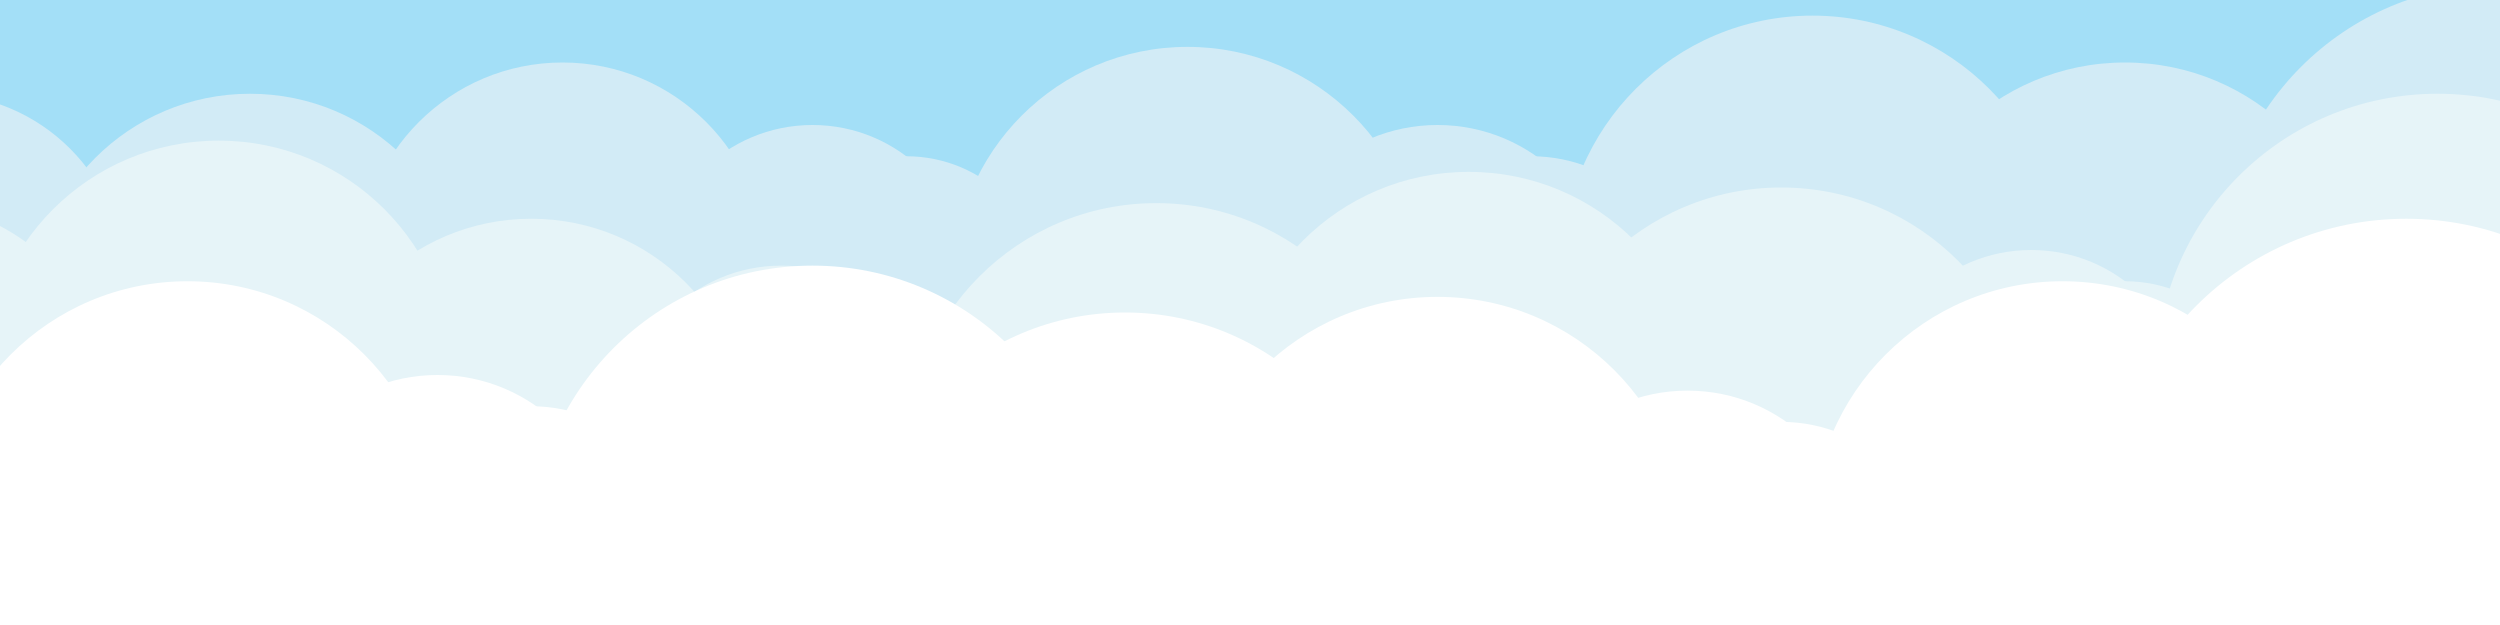
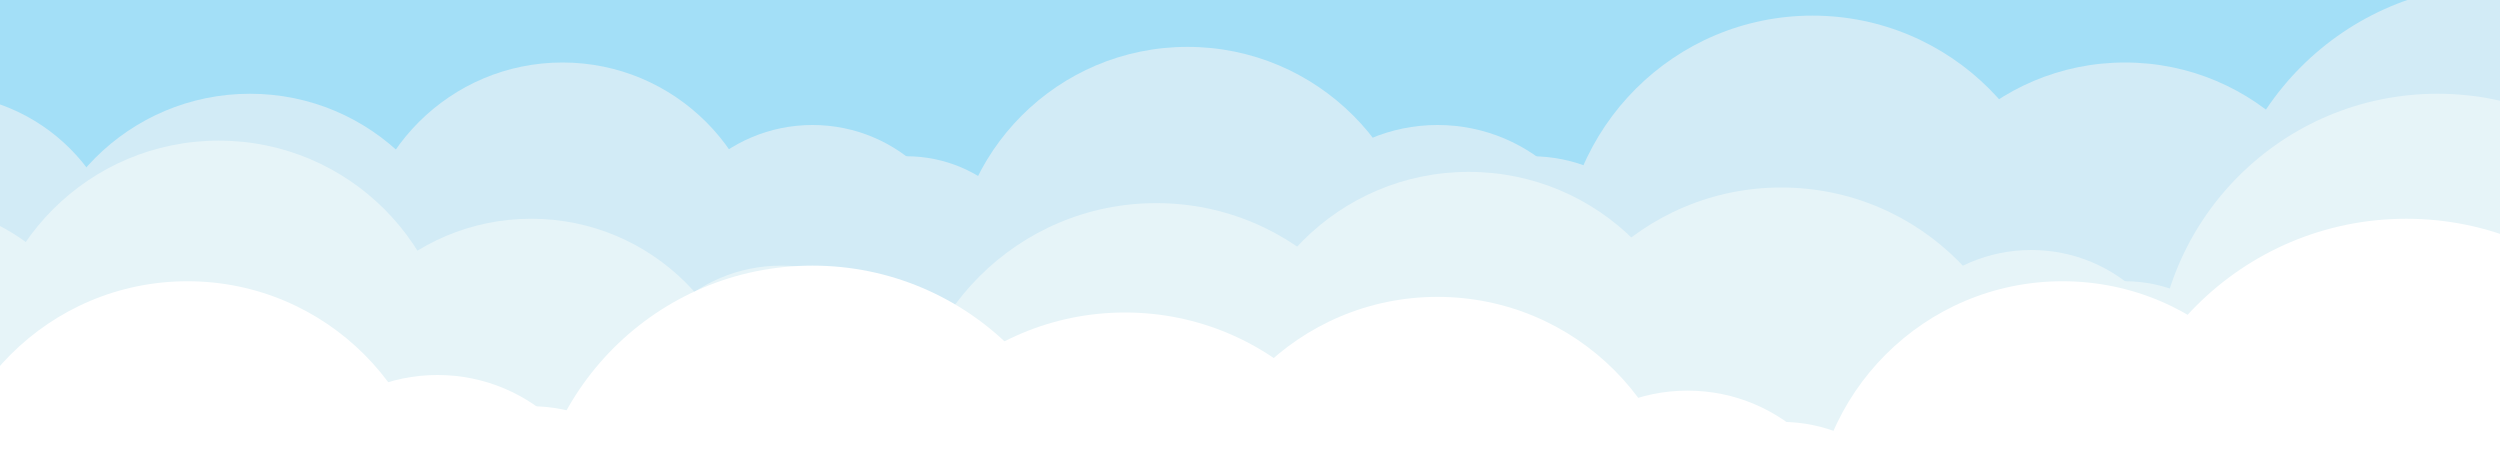
- <svg xmlns="http://www.w3.org/2000/svg" width="100%" height="200" viewBox="0 0 800 200">
-   <rect width="100%" height="200" fill="rgb(163,223,247)" />
+ <svg xmlns="http://www.w3.org/2000/svg" width="100%" height="150" viewBox="0 0 800 150">
+   <rect width="100%" height="150" fill="rgb(163,223,247)" />
  <g fill="rgb(210,235,246)">
    <circle cx="-20" cy="90" r="60" />
    <circle cx="80" cy="100" r="70" />
    <circle cx="180" cy="85" r="65" />
    <circle cx="260" cy="90" r="50" />
    <circle cx="290" cy="95" r="45" />
    <circle cx="380" cy="90" r="75" />
    <circle cx="460" cy="95" r="55" />
    <circle cx="490" cy="100" r="50" />
    <circle cx="580" cy="85" r="80" />
    <circle cx="680" cy="95" r="75" />
    <circle cx="800" cy="85" r="90" />
    <circle cx="860" cy="100" r="70" />
  </g>
  <g fill="rgb(230,244,248)">
    <circle cx="-30" cy="130" r="65" />
    <circle cx="70" cy="120" r="75" />
    <circle cx="170" cy="140" r="70" />
    <circle cx="250" cy="135" r="50" />
    <circle cx="280" cy="140" r="45" />
    <circle cx="370" cy="145" r="80" />
    <circle cx="470" cy="130" r="75" />
    <circle cx="570" cy="140" r="80" />
    <circle cx="650" cy="130" r="50" />
    <circle cx="680" cy="135" r="45" />
    <circle cx="780" cy="120" r="90" />
    <circle cx="850" cy="130" r="70" />
  </g>
  <g fill="white">
    <circle cx="-40" cy="175" r="70" />
    <circle cx="60" cy="170" r="80" />
    <circle cx="140" cy="175" r="55" />
    <circle cx="170" cy="180" r="50" />
    <circle cx="260" cy="175" r="90" />
    <circle cx="360" cy="185" r="85" />
    <circle cx="460" cy="175" r="80" />
    <circle cx="540" cy="180" r="55" />
    <circle cx="570" cy="185" r="50" />
    <circle cx="660" cy="170" r="80" />
    <circle cx="770" cy="165" r="95" />
    <circle cx="850" cy="175" r="75" />
  </g>
</svg>
